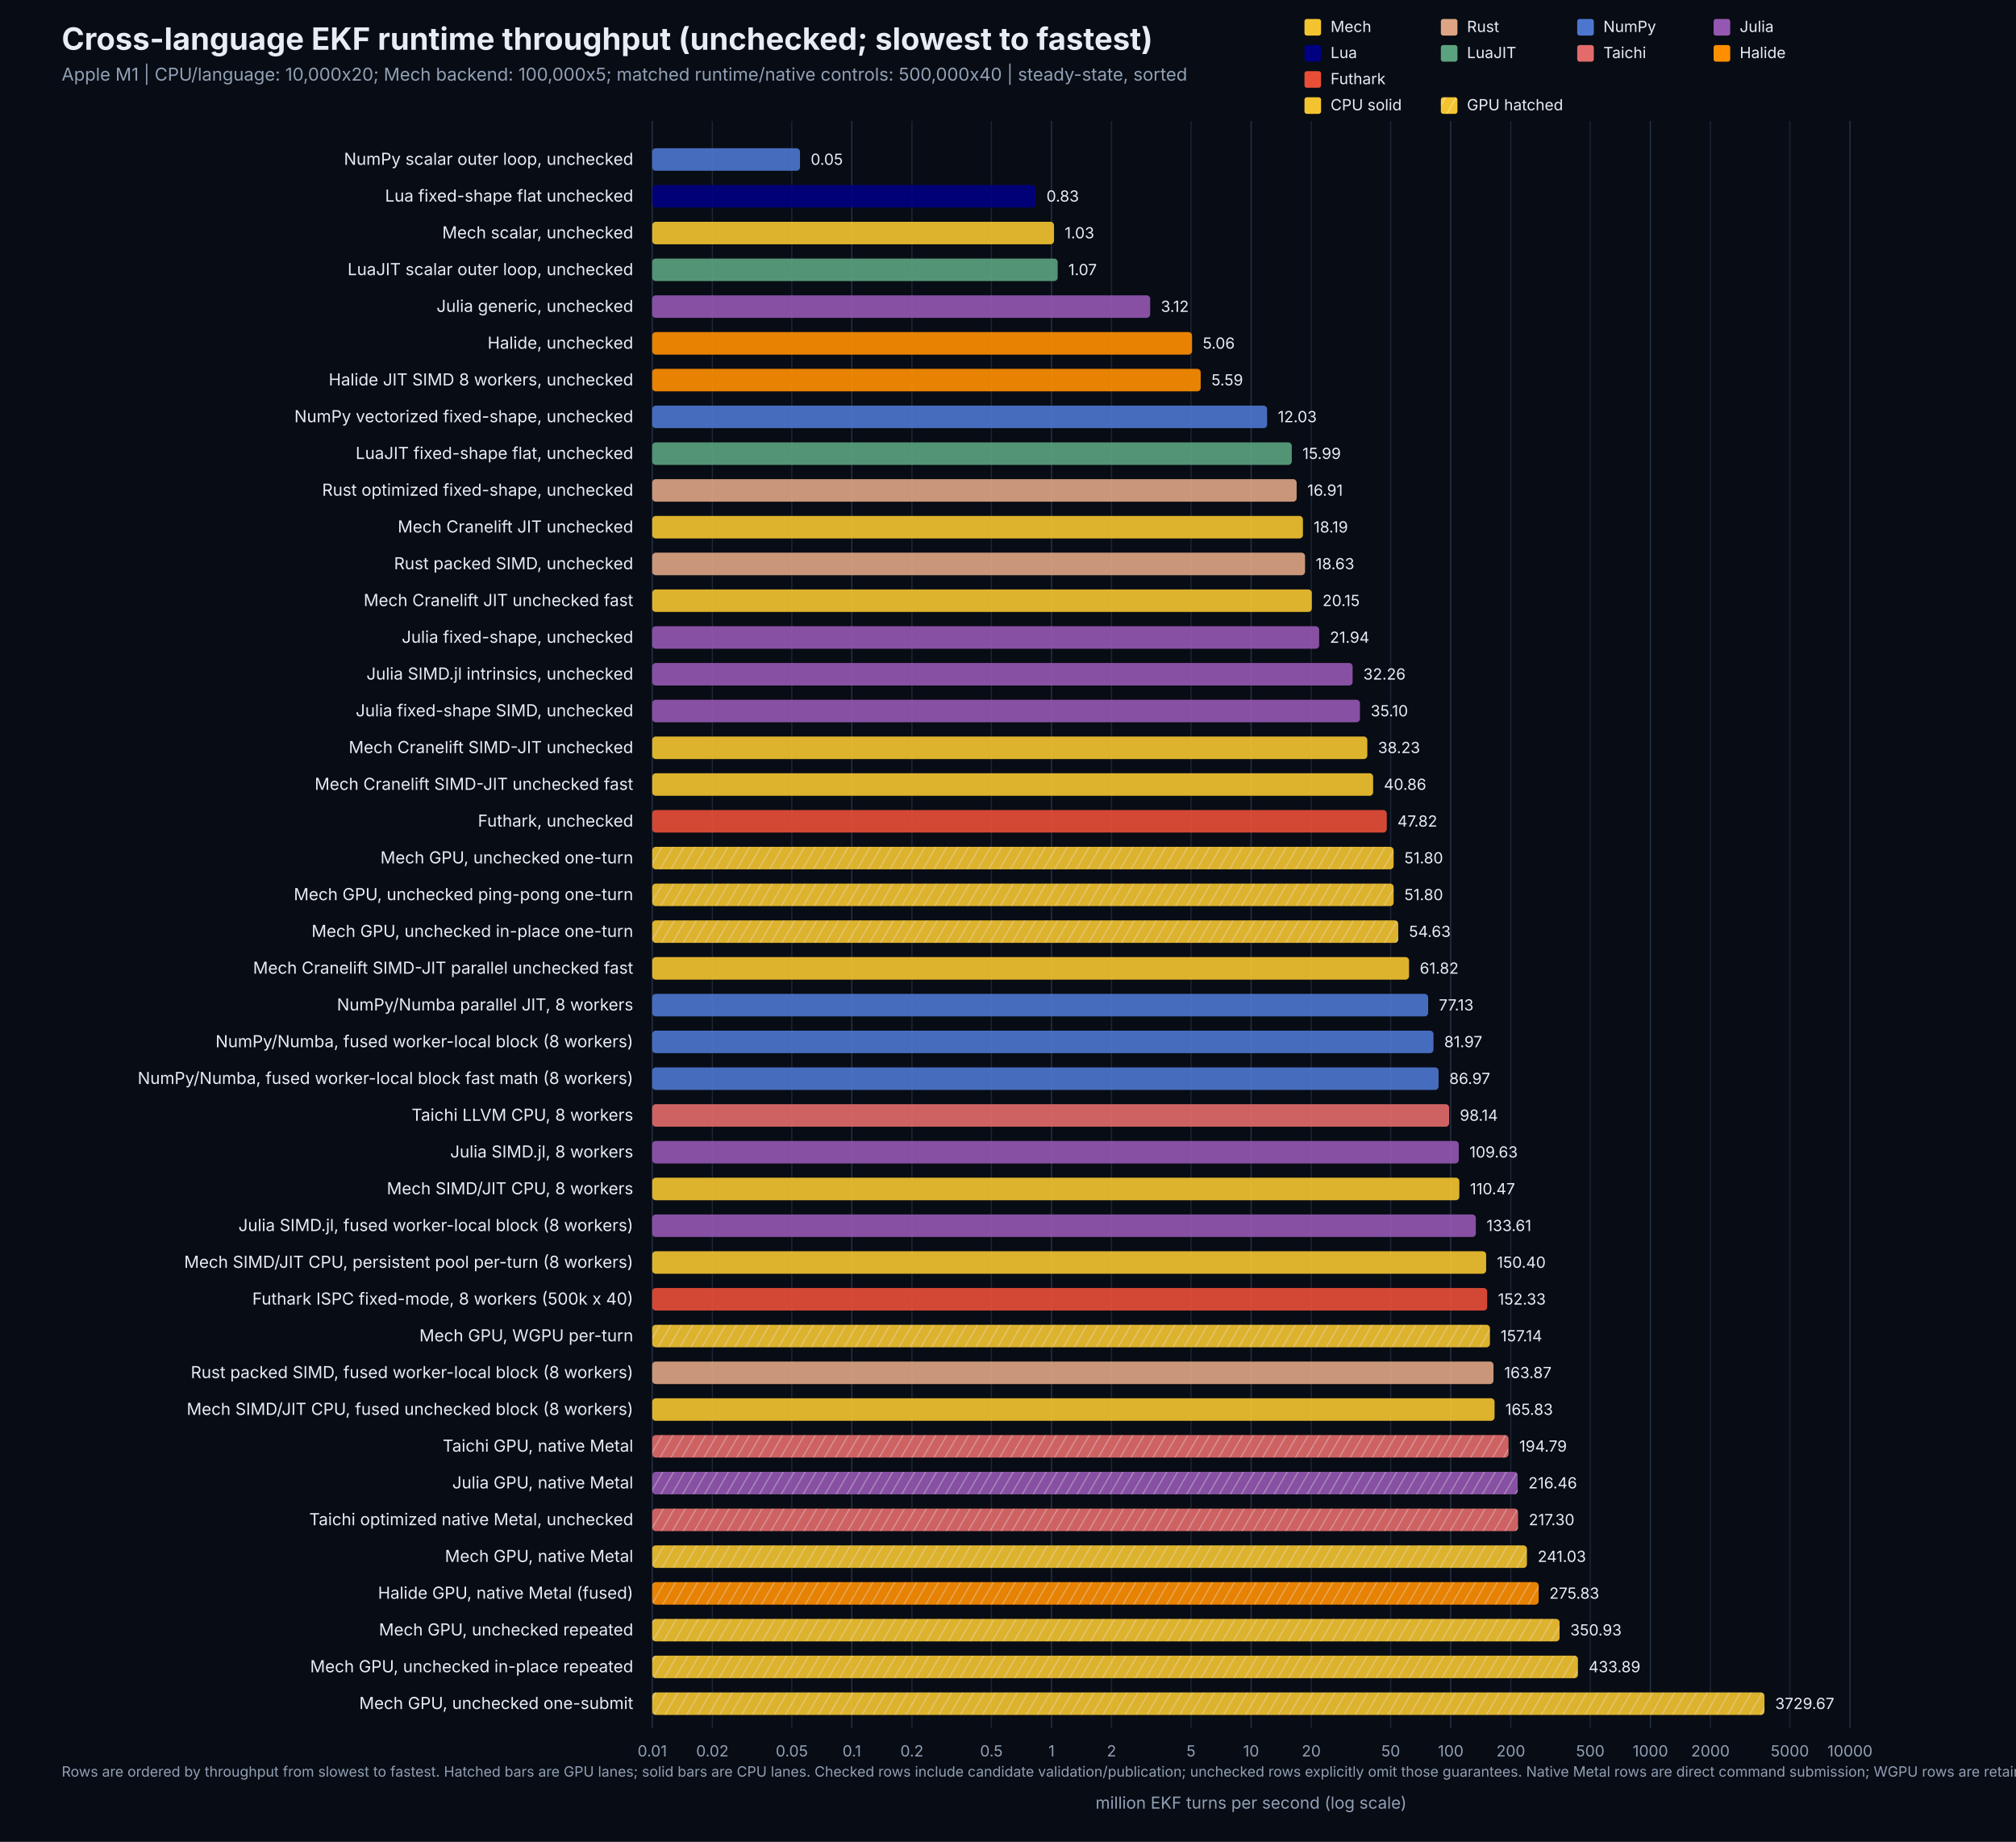
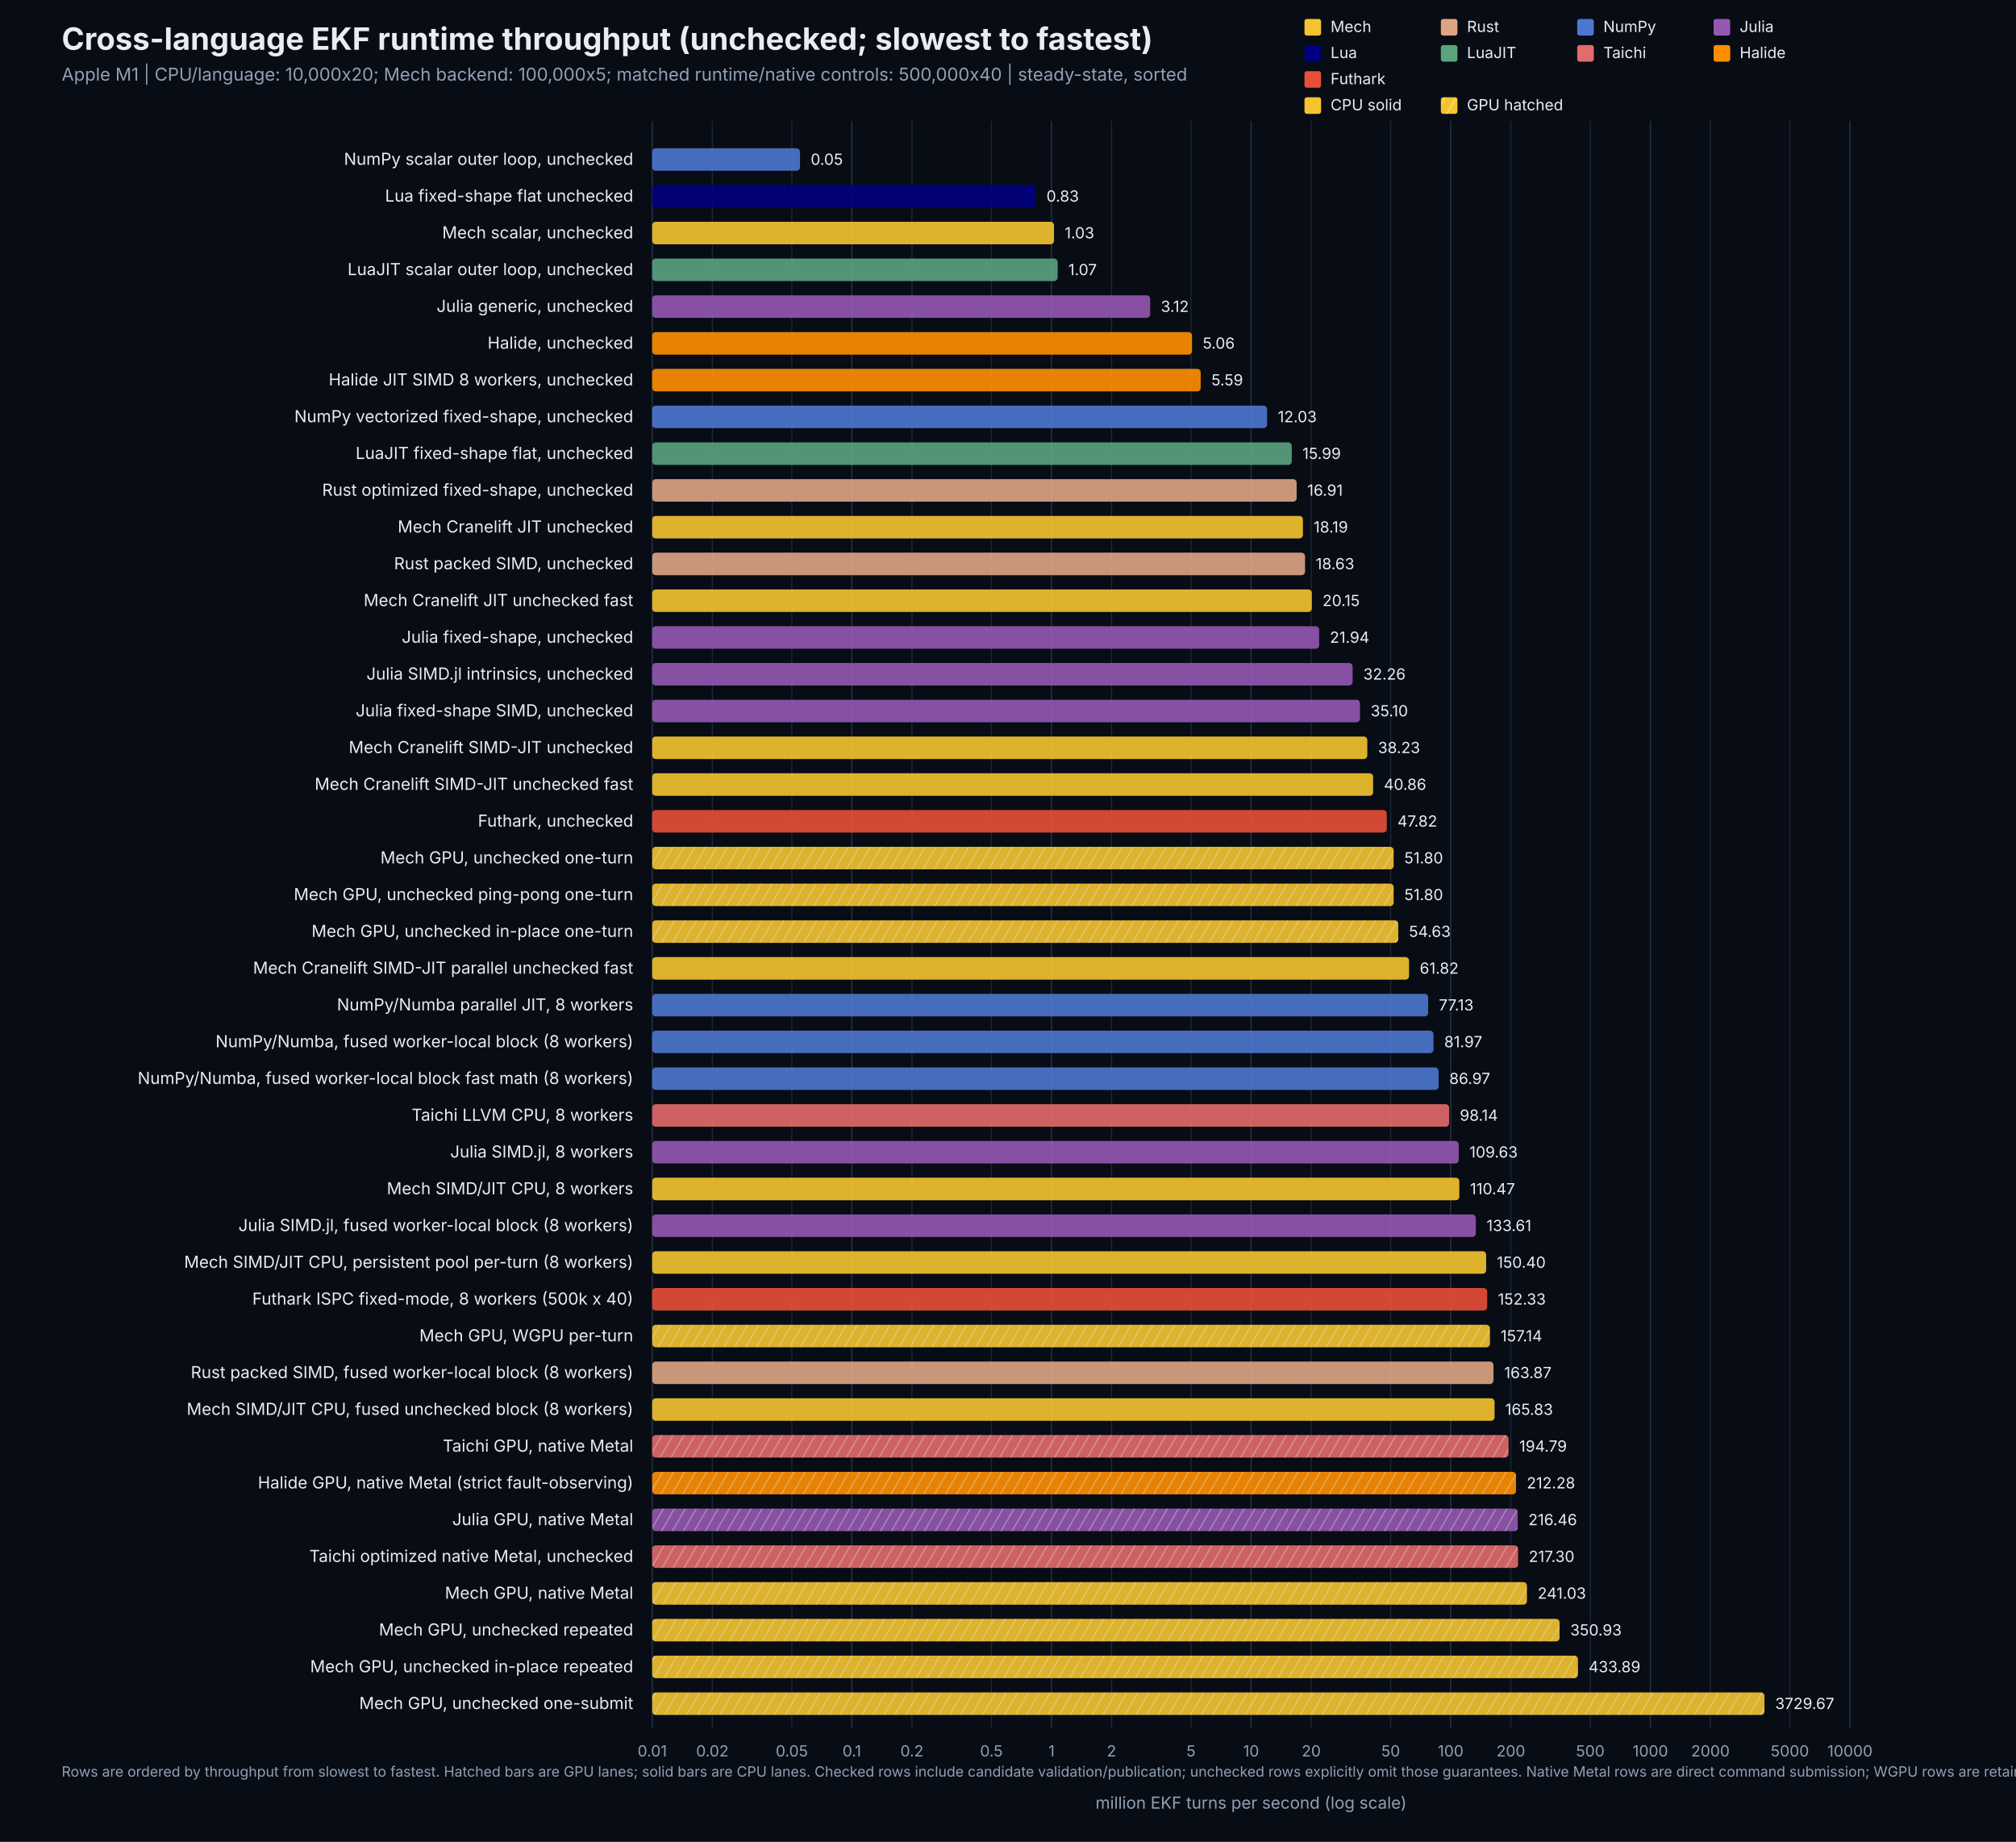
<svg xmlns="http://www.w3.org/2000/svg" width="1700" height="1553" viewBox="0 0 1700 1553">
  <rect width="100%" height="100%" fill="#080c14" />
  <defs>
    <pattern id="gpu-mech" width="8" height="8" patternUnits="userSpaceOnUse" patternTransform="rotate(30)">
      <rect width="8" height="8" fill="#f4c430" />
      <path d="M0 0V8" stroke="#ffffff" stroke-opacity="0.38" stroke-width="2" />
    </pattern>
    <pattern id="gpu-rust" width="8" height="8" patternUnits="userSpaceOnUse" patternTransform="rotate(30)">
      <rect width="8" height="8" fill="#dea584" />
      <path d="M0 0V8" stroke="#ffffff" stroke-opacity="0.38" stroke-width="2" />
    </pattern>
    <pattern id="gpu-numpy" width="8" height="8" patternUnits="userSpaceOnUse" patternTransform="rotate(30)">
      <rect width="8" height="8" fill="#4d77cf" />
      <path d="M0 0V8" stroke="#ffffff" stroke-opacity="0.38" stroke-width="2" />
    </pattern>
    <pattern id="gpu-julia" width="8" height="8" patternUnits="userSpaceOnUse" patternTransform="rotate(30)">
      <rect width="8" height="8" fill="#9558b2" />
      <path d="M0 0V8" stroke="#ffffff" stroke-opacity="0.38" stroke-width="2" />
    </pattern>
    <pattern id="gpu-lua" width="8" height="8" patternUnits="userSpaceOnUse" patternTransform="rotate(30)">
      <rect width="8" height="8" fill="#000080" />
      <path d="M0 0V8" stroke="#ffffff" stroke-opacity="0.38" stroke-width="2" />
    </pattern>
    <pattern id="gpu-luajit" width="8" height="8" patternUnits="userSpaceOnUse" patternTransform="rotate(30)">
      <rect width="8" height="8" fill="#5ba37f" />
      <path d="M0 0V8" stroke="#ffffff" stroke-opacity="0.38" stroke-width="2" />
    </pattern>
    <pattern id="gpu-taichi" width="8" height="8" patternUnits="userSpaceOnUse" patternTransform="rotate(30)">
      <rect width="8" height="8" fill="#e36b6b" />
      <path d="M0 0V8" stroke="#ffffff" stroke-opacity="0.38" stroke-width="2" />
    </pattern>
    <pattern id="gpu-halide" width="8" height="8" patternUnits="userSpaceOnUse" patternTransform="rotate(30)">
      <rect width="8" height="8" fill="#ff8f00" />
      <path d="M0 0V8" stroke="#ffffff" stroke-opacity="0.38" stroke-width="2" />
    </pattern>
    <pattern id="gpu-futhark" width="8" height="8" patternUnits="userSpaceOnUse" patternTransform="rotate(30)">
      <rect width="8" height="8" fill="#e94f37" />
      <path d="M0 0V8" stroke="#ffffff" stroke-opacity="0.38" stroke-width="2" />
    </pattern>
  </defs>
  <style>text{font-family:-apple-system,BlinkMacSystemFont,"Segoe UI",sans-serif;fill:#e8edf5} .muted{fill:#91a0b5} .grid{stroke:#263246;stroke-width:1} .minor-grid{stroke:#1b2536;stroke-width:1} .axis{fill:#91a0b5;font-size:13px} .label{font-size:14px} .value{font-size:13px;font-variant-numeric:tabular-nums}</style>
  <text x="52" y="42" font-size="26" font-weight="700">Cross-language EKF runtime throughput (unchecked; slowest to fastest)</text>
  <text x="52" y="68" class="muted" font-size="15">Apple M1 | CPU/language: 10,000x20; Mech backend: 100,000x5; matched runtime/native controls: 500,000x40 | steady-state, sorted</text>
  <line x1="550.0" y1="102" x2="550.0" y2="1457" class="grid" />
  <text x="550.0" y="1481" text-anchor="middle" class="axis">0.01</text>
  <line x1="600.7" y1="102" x2="600.7" y2="1457" class="minor-grid" />
  <text x="600.7" y="1481" text-anchor="middle" class="axis">0.02</text>
  <line x1="667.7" y1="102" x2="667.7" y2="1457" class="minor-grid" />
  <text x="667.7" y="1481" text-anchor="middle" class="axis">0.05</text>
  <line x1="718.3" y1="102" x2="718.3" y2="1457" class="grid" />
  <text x="718.3" y="1481" text-anchor="middle" class="axis">0.1</text>
  <line x1="769.0" y1="102" x2="769.0" y2="1457" class="minor-grid" />
  <text x="769.0" y="1481" text-anchor="middle" class="axis">0.2</text>
  <line x1="836.0" y1="102" x2="836.0" y2="1457" class="minor-grid" />
  <text x="836.0" y="1481" text-anchor="middle" class="axis">0.5</text>
  <line x1="886.7" y1="102" x2="886.7" y2="1457" class="grid" />
  <text x="886.7" y="1481" text-anchor="middle" class="axis">1</text>
  <line x1="937.3" y1="102" x2="937.3" y2="1457" class="minor-grid" />
  <text x="937.3" y="1481" text-anchor="middle" class="axis">2</text>
  <line x1="1004.3" y1="102" x2="1004.3" y2="1457" class="minor-grid" />
  <text x="1004.3" y="1481" text-anchor="middle" class="axis">5</text>
  <line x1="1055.0" y1="102" x2="1055.0" y2="1457" class="grid" />
  <text x="1055.0" y="1481" text-anchor="middle" class="axis">10</text>
  <line x1="1105.7" y1="102" x2="1105.7" y2="1457" class="minor-grid" />
  <text x="1105.7" y="1481" text-anchor="middle" class="axis">20</text>
  <line x1="1172.7" y1="102" x2="1172.7" y2="1457" class="minor-grid" />
  <text x="1172.7" y="1481" text-anchor="middle" class="axis">50</text>
  <line x1="1223.3" y1="102" x2="1223.3" y2="1457" class="grid" />
  <text x="1223.3" y="1481" text-anchor="middle" class="axis">100</text>
  <line x1="1274.0" y1="102" x2="1274.0" y2="1457" class="minor-grid" />
  <text x="1274.0" y="1481" text-anchor="middle" class="axis">200</text>
  <line x1="1341.0" y1="102" x2="1341.0" y2="1457" class="minor-grid" />
  <text x="1341.0" y="1481" text-anchor="middle" class="axis">500</text>
  <line x1="1391.7" y1="102" x2="1391.7" y2="1457" class="grid" />
  <text x="1391.7" y="1481" text-anchor="middle" class="axis">1000</text>
  <line x1="1442.3" y1="102" x2="1442.3" y2="1457" class="minor-grid" />
  <text x="1442.3" y="1481" text-anchor="middle" class="axis">2000</text>
  <line x1="1509.3" y1="102" x2="1509.3" y2="1457" class="minor-grid" />
  <text x="1509.3" y="1481" text-anchor="middle" class="axis">5000</text>
  <line x1="1560.0" y1="102" x2="1560.0" y2="1457" class="grid" />
  <text x="1560.0" y="1481" text-anchor="middle" class="axis">10000</text>
  <text x="1055.0" y="1525" text-anchor="middle" class="muted" font-size="14">million EKF turns per second (log scale)</text>
  <rect x="1100" y="16" width="14" height="14" rx="2" fill="#f4c430" />
  <text x="1122" y="27" font-size="13">Mech</text>
  <rect x="1215" y="16" width="14" height="14" rx="2" fill="#dea584" />
  <text x="1237" y="27" font-size="13">Rust</text>
  <rect x="1330" y="16" width="14" height="14" rx="2" fill="#4d77cf" />
  <text x="1352" y="27" font-size="13">NumPy</text>
  <rect x="1445" y="16" width="14" height="14" rx="2" fill="#9558b2" />
  <text x="1467" y="27" font-size="13">Julia</text>
  <rect x="1100" y="38" width="14" height="14" rx="2" fill="#000080" />
  <text x="1122" y="49" font-size="13">Lua</text>
  <rect x="1215" y="38" width="14" height="14" rx="2" fill="#5ba37f" />
  <text x="1237" y="49" font-size="13">LuaJIT</text>
  <rect x="1330" y="38" width="14" height="14" rx="2" fill="#e36b6b" />
  <text x="1352" y="49" font-size="13">Taichi</text>
  <rect x="1445" y="38" width="14" height="14" rx="2" fill="#ff8f00" />
  <text x="1467" y="49" font-size="13">Halide</text>
  <rect x="1100" y="60" width="14" height="14" rx="2" fill="#e94f37" />
  <text x="1122" y="71" font-size="13">Futhark</text>
  <rect x="1100" y="82" width="14" height="14" rx="2" fill="#f4c430" />
  <text x="1122" y="93" font-size="13">CPU solid</text>
  <rect x="1215" y="82" width="14" height="14" rx="2" fill="url(#gpu-mech)" />
  <text x="1237" y="93" font-size="13">GPU hatched</text>
  <text x="534" y="139" text-anchor="end" class="label">NumPy scalar outer loop, unchecked</text>
  <rect x="550" y="125" width="124.6" height="19" rx="3" fill="#4d77cf" opacity="0.9" />
  <text x="683.6" y="139" class="value">0.05</text>
  <text x="534" y="170" text-anchor="end" class="label">Lua fixed-shape flat unchecked</text>
  <rect x="550" y="156" width="323.4" height="19" rx="3" fill="#000080" opacity="0.9" />
  <text x="882.4" y="170" class="value">0.83</text>
  <text x="534" y="201" text-anchor="end" class="label">Mech scalar, unchecked</text>
  <rect x="550" y="187" width="338.8" height="19" rx="3" fill="#f4c430" opacity="0.9" />
  <text x="897.8" y="201" class="value">1.03</text>
  <text x="534" y="232" text-anchor="end" class="label">LuaJIT scalar outer loop, unchecked</text>
  <rect x="550" y="218" width="341.9" height="19" rx="3" fill="#5ba37f" opacity="0.9" />
  <text x="900.9" y="232" class="value">1.07</text>
  <text x="534" y="263" text-anchor="end" class="label">Julia generic, unchecked</text>
  <rect x="550" y="249" width="419.9" height="19" rx="3" fill="#9558b2" opacity="0.9" />
  <text x="978.9" y="263" class="value">3.12</text>
  <text x="534" y="294" text-anchor="end" class="label">Halide, unchecked</text>
  <rect x="550" y="280" width="455.2" height="19" rx="3" fill="#ff8f00" opacity="0.9" />
  <text x="1014.2" y="294" class="value">5.06</text>
  <text x="534" y="325" text-anchor="end" class="label">Halide JIT SIMD 8 workers, unchecked</text>
  <rect x="550" y="311" width="462.5" height="19" rx="3" fill="#ff8f00" opacity="0.9" />
  <text x="1021.5" y="325" class="value">5.59</text>
  <text x="534" y="356" text-anchor="end" class="label">NumPy vectorized fixed-shape, unchecked</text>
  <rect x="550" y="342" width="518.5" height="19" rx="3" fill="#4d77cf" opacity="0.9" />
  <text x="1077.5" y="356" class="value">12.03</text>
  <text x="534" y="387" text-anchor="end" class="label">LuaJIT fixed-shape flat, unchecked</text>
  <rect x="550" y="373" width="539.3" height="19" rx="3" fill="#5ba37f" opacity="0.9" />
  <text x="1098.3" y="387" class="value">15.99</text>
  <text x="534" y="418" text-anchor="end" class="label">Rust optimized fixed-shape, unchecked</text>
  <rect x="550" y="404" width="543.4" height="19" rx="3" fill="#dea584" opacity="0.9" />
  <text x="1102.4" y="418" class="value">16.91</text>
  <text x="534" y="449" text-anchor="end" class="label">Mech Cranelift JIT unchecked</text>
  <rect x="550" y="435" width="548.7" height="19" rx="3" fill="#f4c430" opacity="0.9" />
  <text x="1107.7" y="449" class="value">18.19</text>
  <text x="534" y="480" text-anchor="end" class="label">Rust packed SIMD, unchecked</text>
  <rect x="550" y="466" width="550.5" height="19" rx="3" fill="#dea584" opacity="0.9" />
  <text x="1109.5" y="480" class="value">18.63</text>
  <text x="534" y="511" text-anchor="end" class="label">Mech Cranelift JIT unchecked fast</text>
  <rect x="550" y="497" width="556.2" height="19" rx="3" fill="#f4c430" opacity="0.9" />
  <text x="1115.2" y="511" class="value">20.15</text>
  <text x="534" y="542" text-anchor="end" class="label">Julia fixed-shape, unchecked</text>
  <rect x="550" y="528" width="562.4" height="19" rx="3" fill="#9558b2" opacity="0.9" />
  <text x="1121.4" y="542" class="value">21.94</text>
  <text x="534" y="573" text-anchor="end" class="label">Julia SIMD.jl intrinsics, unchecked</text>
  <rect x="550" y="559" width="590.6" height="19" rx="3" fill="#9558b2" opacity="0.9" />
  <text x="1149.6" y="573" class="value">32.26</text>
  <text x="534" y="604" text-anchor="end" class="label">Julia fixed-shape SIMD, unchecked</text>
  <rect x="550" y="590" width="596.8" height="19" rx="3" fill="#9558b2" opacity="0.9" />
  <text x="1155.8" y="604" class="value">35.10</text>
  <text x="534" y="635" text-anchor="end" class="label">Mech Cranelift SIMD-JIT unchecked</text>
  <rect x="550" y="621" width="603.0" height="19" rx="3" fill="#f4c430" opacity="0.9" />
  <text x="1162.0" y="635" class="value">38.23</text>
  <text x="534" y="666" text-anchor="end" class="label">Mech Cranelift SIMD-JIT unchecked fast</text>
  <rect x="550" y="652" width="607.9" height="19" rx="3" fill="#f4c430" opacity="0.9" />
  <text x="1166.9" y="666" class="value">40.86</text>
  <text x="534" y="697" text-anchor="end" class="label">Futhark, unchecked</text>
  <rect x="550" y="683" width="619.4" height="19" rx="3" fill="#e94f37" opacity="0.9" />
  <text x="1178.4" y="697" class="value">47.82</text>
  <text x="534" y="728" text-anchor="end" class="label">Mech GPU, unchecked one-turn</text>
  <rect x="550" y="714" width="625.2" height="19" rx="3" fill="url(#gpu-mech)" opacity="0.9" />
  <text x="1184.2" y="728" class="value">51.80</text>
  <text x="534" y="759" text-anchor="end" class="label">Mech GPU, unchecked ping-pong one-turn</text>
  <rect x="550" y="745" width="625.2" height="19" rx="3" fill="url(#gpu-mech)" opacity="0.9" />
  <text x="1184.2" y="759" class="value">51.80</text>
  <text x="534" y="790" text-anchor="end" class="label">Mech GPU, unchecked in-place one-turn</text>
  <rect x="550" y="776" width="629.1" height="19" rx="3" fill="url(#gpu-mech)" opacity="0.9" />
  <text x="1188.1" y="790" class="value">54.63</text>
  <text x="534" y="821" text-anchor="end" class="label">Mech Cranelift SIMD-JIT parallel unchecked fast</text>
  <rect x="550" y="807" width="638.2" height="19" rx="3" fill="#f4c430" opacity="0.9" />
  <text x="1197.2" y="821" class="value">61.82</text>
  <text x="534" y="852" text-anchor="end" class="label">NumPy/Numba parallel JIT, 8 workers</text>
  <rect x="550" y="838" width="654.3" height="19" rx="3" fill="#4d77cf" opacity="0.9" />
  <text x="1213.3" y="852" class="value">77.13</text>
  <text x="534" y="883" text-anchor="end" class="label">NumPy/Numba, fused worker-local block (8 workers)</text>
  <rect x="550" y="869" width="658.8" height="19" rx="3" fill="#4d77cf" opacity="0.9" />
  <text x="1217.8" y="883" class="value">81.97</text>
  <text x="534" y="914" text-anchor="end" class="label">NumPy/Numba, fused worker-local block fast math (8 workers)</text>
  <rect x="550" y="900" width="663.1" height="19" rx="3" fill="#4d77cf" opacity="0.9" />
  <text x="1222.1" y="914" class="value">86.97</text>
  <text x="534" y="945" text-anchor="end" class="label">Taichi LLVM CPU, 8 workers</text>
  <rect x="550" y="931" width="672.0" height="19" rx="3" fill="#e36b6b" opacity="0.9" />
  <text x="1231.0" y="945" class="value">98.14</text>
  <text x="534" y="976" text-anchor="end" class="label">Julia SIMD.jl, 8 workers</text>
  <rect x="550" y="962" width="680.1" height="19" rx="3" fill="#9558b2" opacity="0.9" />
  <text x="1239.1" y="976" class="value">109.63</text>
  <text x="534" y="1007" text-anchor="end" class="label">Mech SIMD/JIT CPU, 8 workers</text>
  <rect x="550" y="993" width="680.6" height="19" rx="3" fill="#f4c430" opacity="0.9" />
  <text x="1239.6" y="1007" class="value">110.47</text>
  <text x="534" y="1038" text-anchor="end" class="label">Julia SIMD.jl, fused worker-local block (8 workers)</text>
  <rect x="550" y="1024" width="694.5" height="19" rx="3" fill="#9558b2" opacity="0.9" />
  <text x="1253.5" y="1038" class="value">133.61</text>
  <text x="534" y="1069" text-anchor="end" class="label">Mech SIMD/JIT CPU, persistent pool per-turn (8 workers)</text>
  <rect x="550" y="1055" width="703.2" height="19" rx="3" fill="#f4c430" opacity="0.9" />
  <text x="1262.2" y="1069" class="value">150.40</text>
  <text x="534" y="1100" text-anchor="end" class="label">Futhark ISPC fixed-mode, 8 workers (500k x 40)</text>
  <rect x="550" y="1086" width="704.1" height="19" rx="3" fill="#e94f37" opacity="0.9" />
  <text x="1263.1" y="1100" class="value">152.33</text>
  <text x="534" y="1131" text-anchor="end" class="label">Mech GPU, WGPU per-turn</text>
  <rect x="550" y="1117" width="706.4" height="19" rx="3" fill="url(#gpu-mech)" opacity="0.9" />
  <text x="1265.4" y="1131" class="value">157.14</text>
  <text x="534" y="1162" text-anchor="end" class="label">Rust packed SIMD, fused worker-local block (8 workers)</text>
  <rect x="550" y="1148" width="709.4" height="19" rx="3" fill="#dea584" opacity="0.9" />
  <text x="1268.4" y="1162" class="value">163.87</text>
  <text x="534" y="1193" text-anchor="end" class="label">Mech SIMD/JIT CPU, fused unchecked block (8 workers)</text>
  <rect x="550" y="1179" width="710.3" height="19" rx="3" fill="#f4c430" opacity="0.9" />
  <text x="1269.3" y="1193" class="value">165.83</text>
  <text x="534" y="1224" text-anchor="end" class="label">Taichi GPU, native Metal</text>
  <rect x="550" y="1210" width="722.1" height="19" rx="3" fill="url(#gpu-taichi)" opacity="0.9" />
  <text x="1281.1" y="1224" class="value">194.79</text>
-   <text x="534" y="1255" text-anchor="end" class="label">Julia GPU, native Metal</text>
-   <rect x="550" y="1241" width="729.8" height="19" rx="3" fill="url(#gpu-julia)" opacity="0.9" />
-   <text x="1288.8" y="1255" class="value">216.46</text>
-   <text x="534" y="1286" text-anchor="end" class="label">Taichi optimized native Metal, unchecked</text>
-   <rect x="550" y="1272" width="730.1" height="19" rx="3" fill="url(#gpu-taichi)" opacity="0.9" />
-   <text x="1289.1" y="1286" class="value">217.30</text>
-   <text x="534" y="1317" text-anchor="end" class="label">Mech GPU, native Metal</text>
-   <rect x="550" y="1303" width="737.6" height="19" rx="3" fill="url(#gpu-mech)" opacity="0.9" />
-   <text x="1296.6" y="1317" class="value">241.03</text>
-   <text x="534" y="1348" text-anchor="end" class="label">Halide GPU, native Metal (fused)</text>
-   <rect x="550" y="1334" width="747.5" height="19" rx="3" fill="url(#gpu-halide)" opacity="0.9" />
-   <text x="1306.5" y="1348" class="value">275.83</text>
+   <text x="534" y="1255" text-anchor="end" class="label">Halide GPU, native Metal (strict fault-observing)</text>
+   <rect x="550" y="1241" width="728.4" height="19" rx="3" fill="url(#gpu-halide)" opacity="0.9" />
+   <text x="1287.4" y="1255" class="value">212.28</text>
+   <text x="534" y="1286" text-anchor="end" class="label">Julia GPU, native Metal</text>
+   <rect x="550" y="1272" width="729.8" height="19" rx="3" fill="url(#gpu-julia)" opacity="0.9" />
+   <text x="1288.8" y="1286" class="value">216.46</text>
+   <text x="534" y="1317" text-anchor="end" class="label">Taichi optimized native Metal, unchecked</text>
+   <rect x="550" y="1303" width="730.1" height="19" rx="3" fill="url(#gpu-taichi)" opacity="0.9" />
+   <text x="1289.1" y="1317" class="value">217.30</text>
+   <text x="534" y="1348" text-anchor="end" class="label">Mech GPU, native Metal</text>
+   <rect x="550" y="1334" width="737.6" height="19" rx="3" fill="url(#gpu-mech)" opacity="0.9" />
+   <text x="1296.6" y="1348" class="value">241.03</text>
  <text x="534" y="1379" text-anchor="end" class="label">Mech GPU, unchecked repeated</text>
  <rect x="550" y="1365" width="765.1" height="19" rx="3" fill="url(#gpu-mech)" opacity="0.9" />
  <text x="1324.1" y="1379" class="value">350.93</text>
  <text x="534" y="1410" text-anchor="end" class="label">Mech GPU, unchecked in-place repeated</text>
  <rect x="550" y="1396" width="780.6" height="19" rx="3" fill="url(#gpu-mech)" opacity="0.9" />
  <text x="1339.6" y="1410" class="value">433.89</text>
  <text x="534" y="1441" text-anchor="end" class="label">Mech GPU, unchecked one-submit</text>
  <rect x="550" y="1427" width="937.9" height="19" rx="3" fill="url(#gpu-mech)" opacity="0.9" />
  <text x="1496.9" y="1441" class="value">3729.67</text>
  <text x="52" y="1498" class="muted" font-size="12">Rows are ordered by throughput from slowest to fastest. Hatched bars are GPU lanes; solid bars are CPU lanes. Checked rows include candidate validation/publication; unchecked rows explicitly omit those guarantees. Native Metal rows are direct command submission; WGPU rows are retained as a portable transport control. Compilation, allocation, warmup, and final readback are excluded from the timed region.</text>
</svg>
